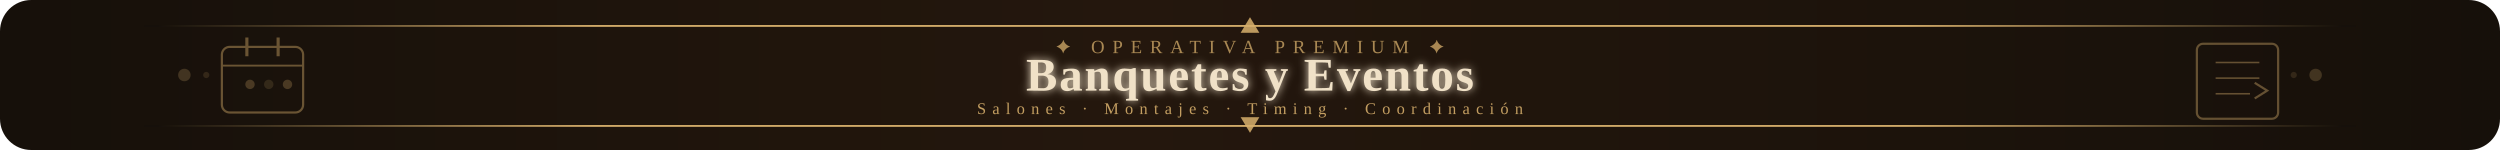
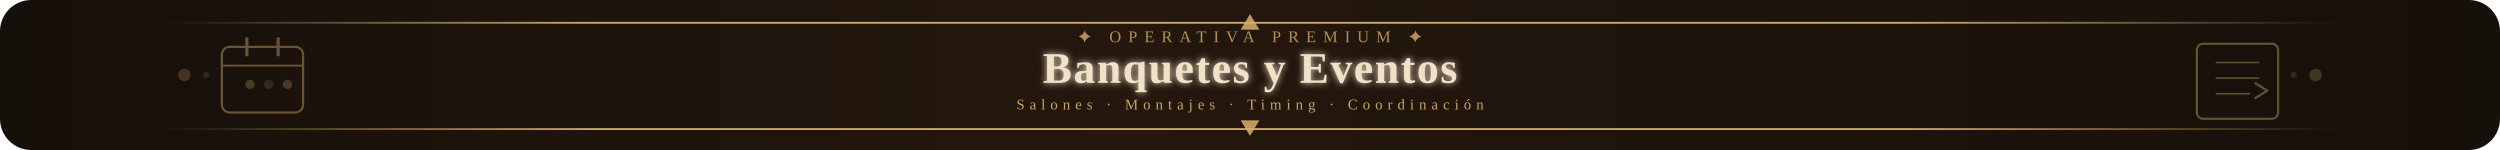
<svg xmlns="http://www.w3.org/2000/svg" width="100%" height="100%" viewBox="0 0 1600 96" preserveAspectRatio="xMidYMid slice">
  <defs>
    <linearGradient id="bg" x1="0%" y1="0%" x2="100%" y2="0%">
      <stop offset="0%" stop-color="#16100a" />
      <stop offset="45%" stop-color="#24170d" />
      <stop offset="100%" stop-color="#16100a" />
    </linearGradient>
    <linearGradient id="line" x1="0%" y1="0%" x2="100%" y2="0%">
      <stop offset="0%" stop-color="#16100a" />
      <stop offset="20%" stop-color="#d8b06c" />
      <stop offset="80%" stop-color="#d8b06c" />
      <stop offset="100%" stop-color="#16100a" />
    </linearGradient>
    <filter id="softGlow" x="-20%" y="-20%" width="140%" height="140%">
-       <feGaussianBlur stdDeviation="2.8" result="blur" />
+       <feGaussianBlur stdDeviation="2.4" result="blur" />
      <feMerge>
        <feMergeNode in="blur" />
        <feMergeNode in="SourceGraphic" />
      </feMerge>
    </filter>
  </defs>
  <rect x="0" y="0" width="1600" height="96" rx="20" fill="url(#bg)" />
-   <rect x="92" y="16" width="1416" height="1.2" rx="1" fill="url(#line)" opacity="0.95" />
-   <rect x="92" y="80" width="1416" height="1.2" rx="1" fill="url(#line)" opacity="0.95" />
-   <polygon points="800,11 806,21 794,21" fill="#d8b06c" opacity="0.85" />
-   <polygon points="800,85 806,75 794,75" fill="#d8b06c" opacity="0.85" />
+   <rect x="92" y="14" width="1416" height="1.2" rx="1" fill="url(#line)" opacity="0.95" />
+   <rect x="92" y="82" width="1416" height="1.2" rx="1" fill="url(#line)" opacity="0.95" />
+   <polygon points="800,9 806,19 794,19" fill="#d8b06c" opacity="0.85" />
+   <polygon points="800,87 806,77 794,77" fill="#d8b06c" opacity="0.85" />
  <g opacity="0.42" transform="translate(168,26)" stroke="#d8b06c" fill="none">
    <rect x="-26" y="4" width="52" height="42" rx="5" stroke-width="1.4" />
    <line x1="-26" y1="16" x2="26" y2="16" stroke-width="1.2" />
    <line x1="-10" y1="-2" x2="-10" y2="10" stroke-width="2" />
    <line x1="10" y1="-2" x2="10" y2="10" stroke-width="2" />
    <circle cx="-8" cy="28" r="3" fill="#d8b06c" opacity="0.6" stroke="none" />
    <circle cx="4" cy="28" r="3" fill="#d8b06c" opacity="0.35" stroke="none" />
    <circle cx="16" cy="28" r="3" fill="#d8b06c" opacity="0.6" stroke="none" />
  </g>
  <g opacity="0.40" transform="translate(1432,26)">
    <rect x="-26" y="2" width="52" height="48" rx="4" fill="none" stroke="#d8b06c" stroke-width="1.4" />
    <line x1="-14" y1="14" x2="14" y2="14" stroke="#d8b06c" stroke-width="1" />
    <line x1="-14" y1="24" x2="14" y2="24" stroke="#d8b06c" stroke-width="1" />
    <line x1="-14" y1="34" x2="8" y2="34" stroke="#d8b06c" stroke-width="1" />
    <polyline points="11,27 19,32 11,37" fill="none" stroke="#d8b06c" stroke-width="1.4" />
  </g>
  <circle cx="118" cy="48" r="4" fill="#d8b06c" opacity="0.22" />
  <circle cx="1482" cy="48" r="4" fill="#d8b06c" opacity="0.22" />
  <circle cx="132" cy="48" r="2" fill="#d8b06c" opacity="0.14" />
  <circle cx="1468" cy="48" r="2" fill="#d8b06c" opacity="0.14" />
-   <text x="800" y="34" text-anchor="middle" font-family="Georgia, 'Times New Roman', serif" font-size="12" font-weight="400" letter-spacing="5" fill="#d8b06c" opacity="0.74">✦ OPERATIVA PREMIUM ✦</text>
-   <text x="800" y="58" text-anchor="middle" font-family="Georgia, 'Times New Roman', serif" font-size="30" font-weight="700" letter-spacing="1.2" fill="#f0e1c7" filter="url(#softGlow)">Banquetes y Eventos</text>
-   <text x="800" y="73" text-anchor="middle" font-family="Georgia, 'Times New Roman', serif" font-size="10.5" font-weight="400" letter-spacing="4" fill="#d8b06c" opacity="0.88">Salones · Montajes · Timing · Coordinación</text>
+   <text x="800" y="27" text-anchor="middle" font-family="Georgia, 'Times New Roman', serif" font-size="10.5" font-weight="400" letter-spacing="4.5" fill="#d8b06c" opacity="0.78">✦ OPERATIVA PREMIUM ✦</text>
+   <text x="800" y="53" text-anchor="middle" font-family="Georgia, 'Times New Roman', serif" font-size="28" font-weight="700" letter-spacing="1" fill="#f0e1c7" filter="url(#softGlow)">Banquetes y Eventos</text>
+   <text x="800" y="70" text-anchor="middle" font-family="Georgia, 'Times New Roman', serif" font-size="9.5" font-weight="400" letter-spacing="3.2" fill="#d8b06c" opacity="0.92">Salones · Montajes · Timing · Coordinación</text>
</svg>
